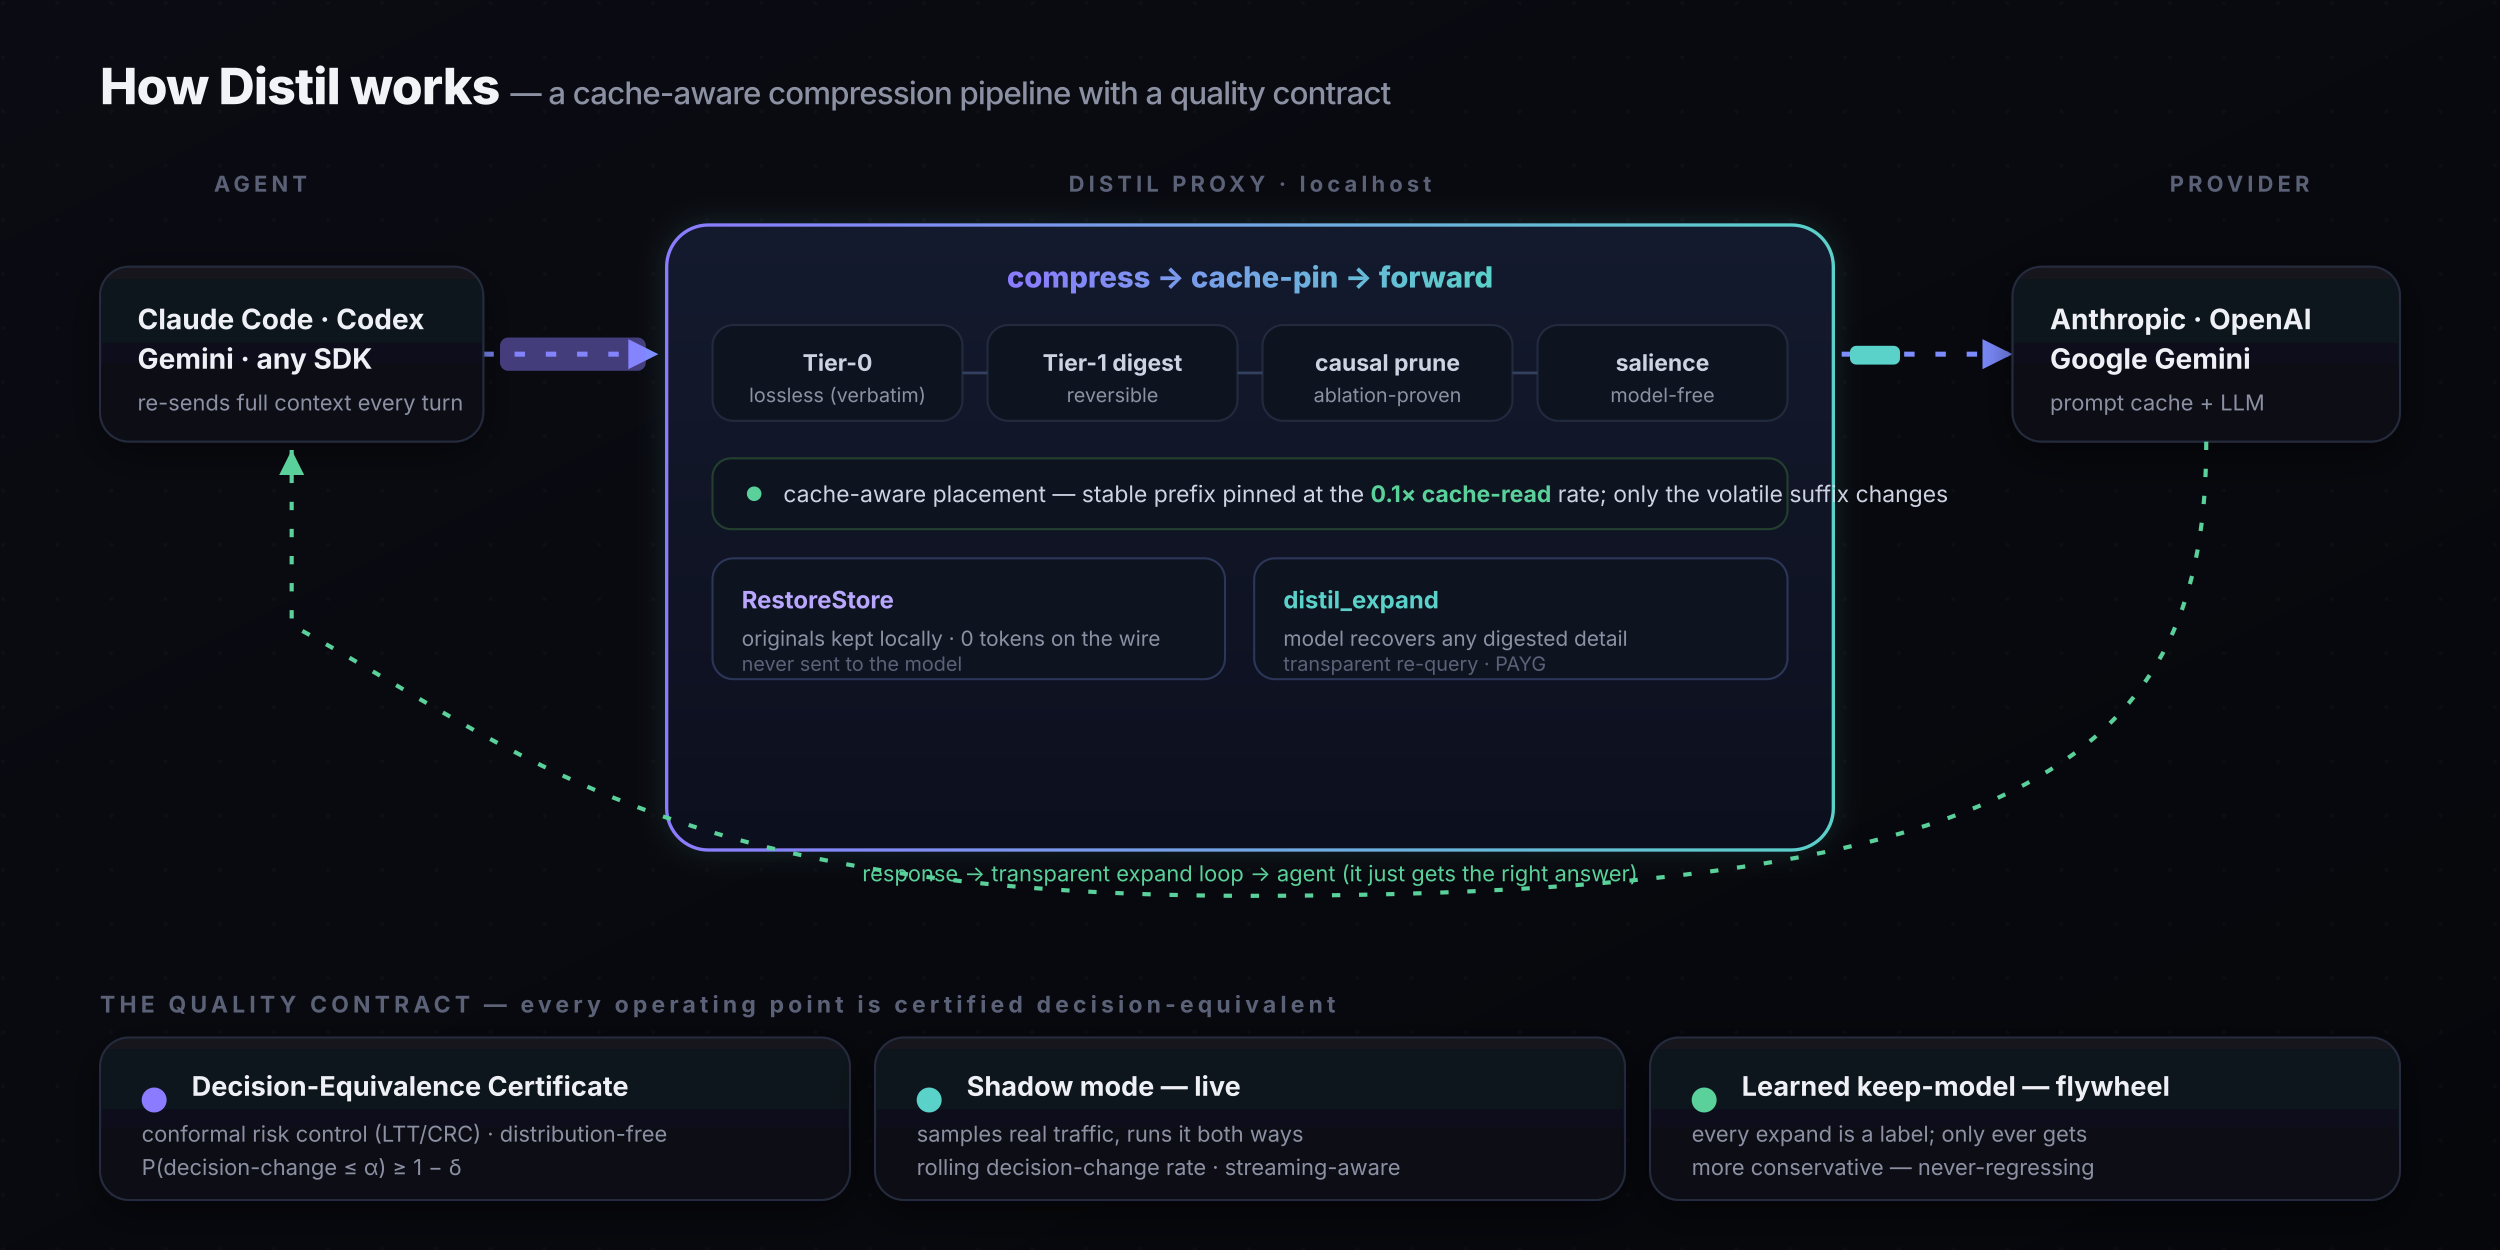
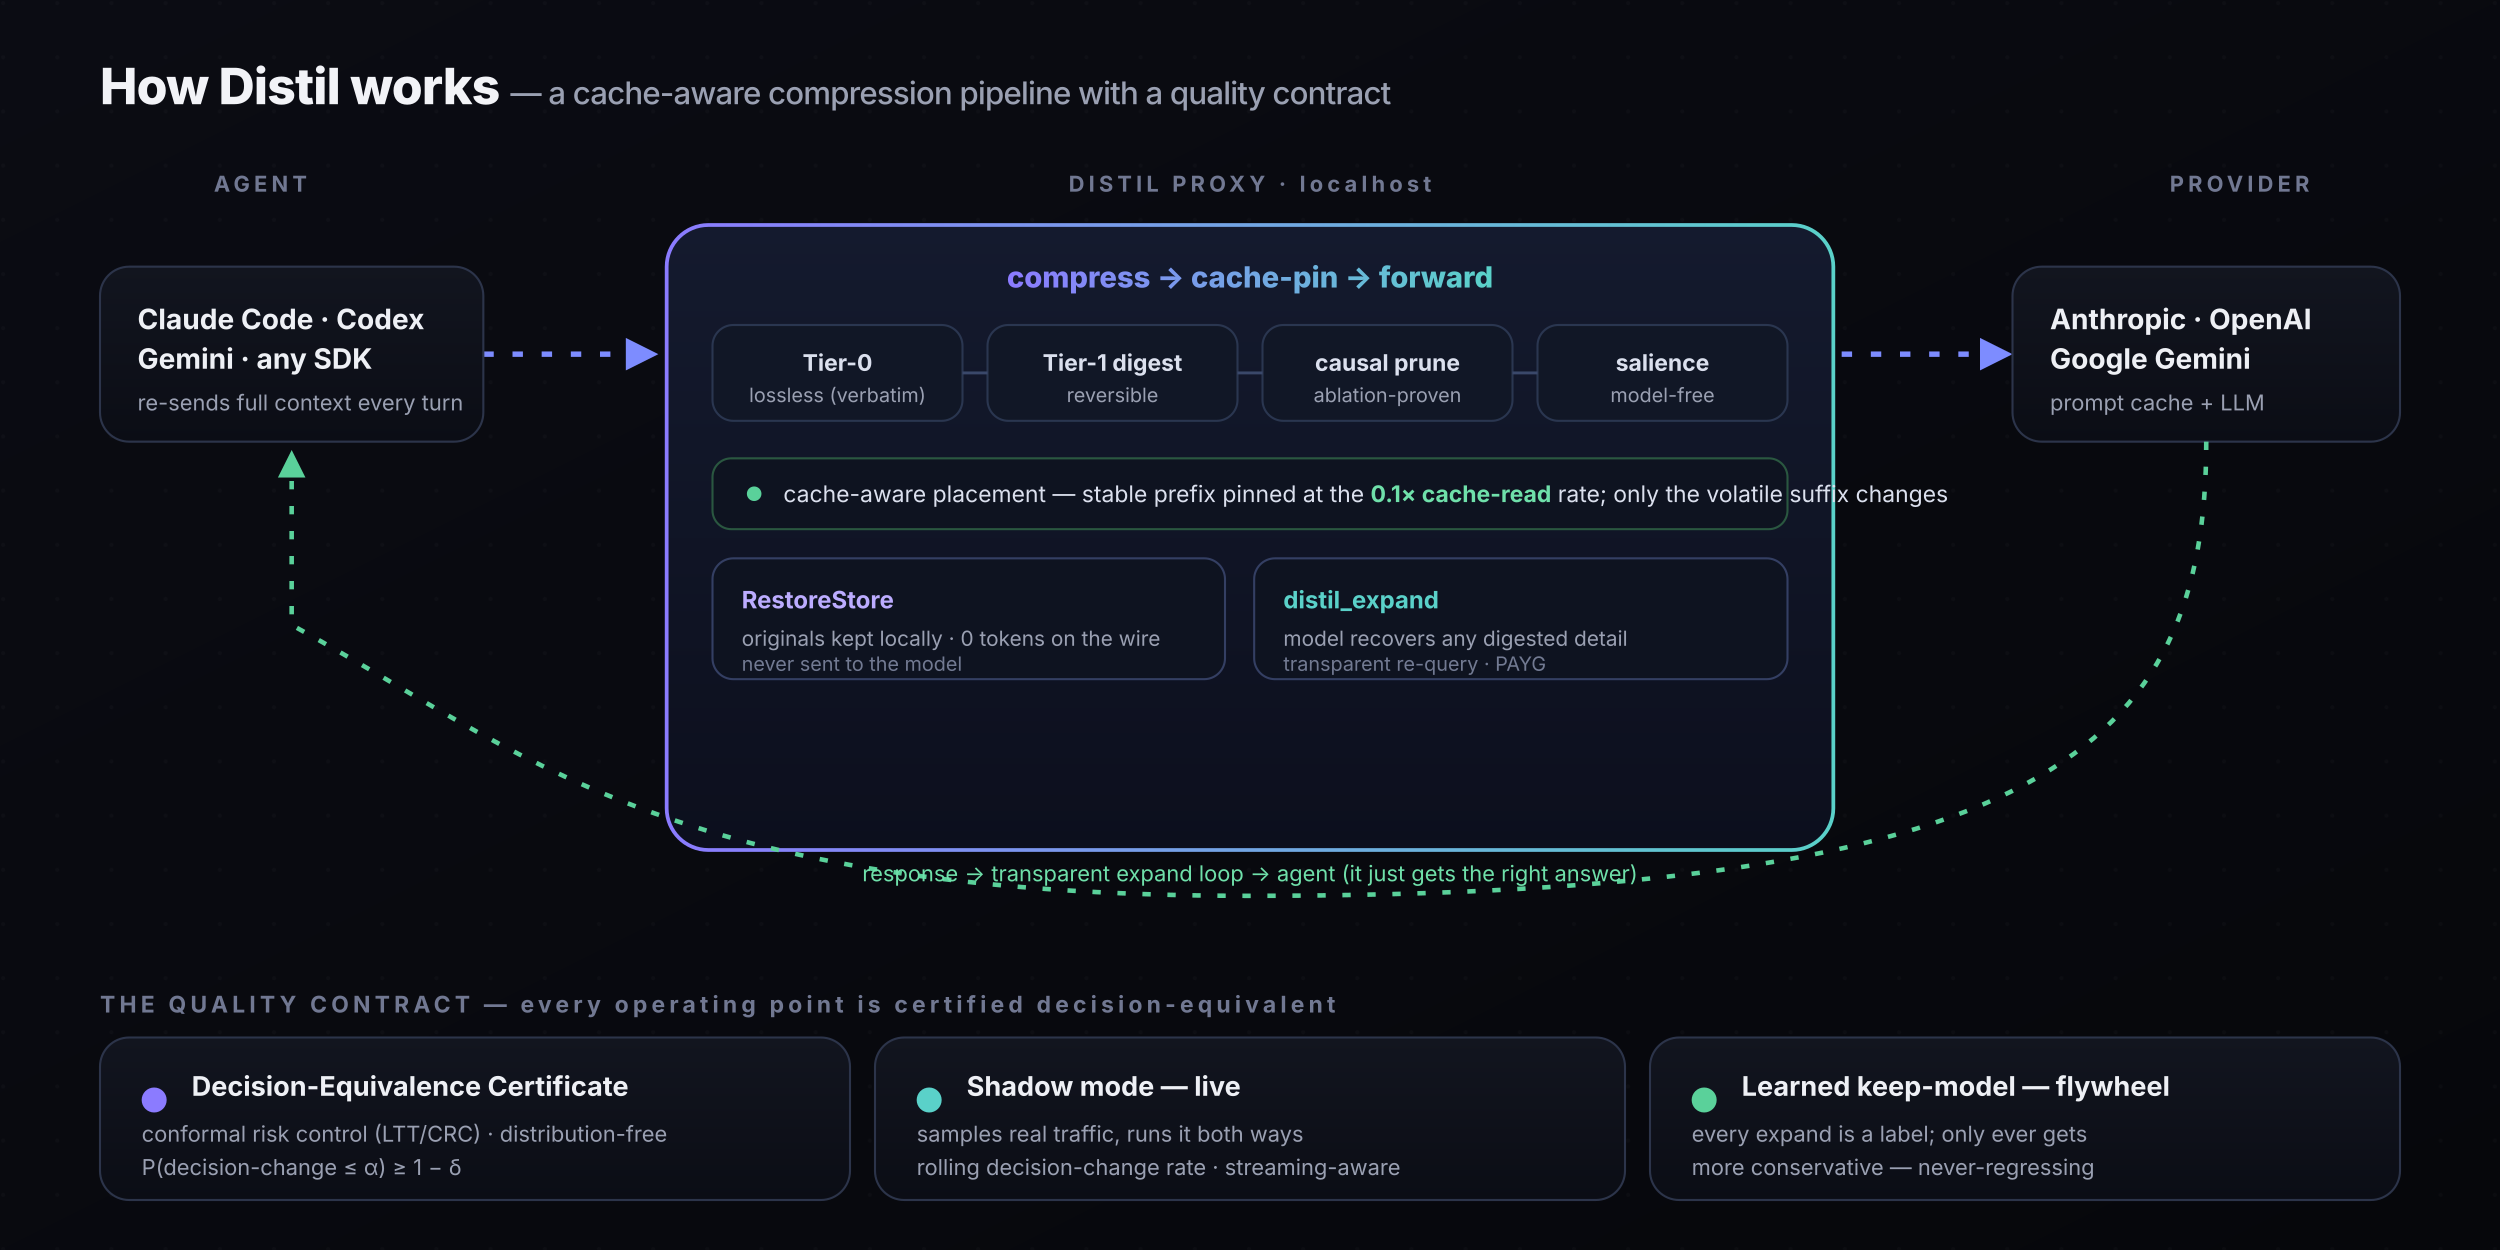
<svg xmlns="http://www.w3.org/2000/svg" width="1200" height="600" viewBox="0 0 1200 600" font-family="Inter,ui-sans-serif,Segoe UI,Roboto,sans-serif" role="img" aria-label="Distil architecture: agent to cache-aware compression pipeline to upstream LLM, with the recovery loop and the decision-equivalence quality contract">
  <defs>
    <linearGradient id="abg" x1="0" y1="0" x2="1" y2="1">
      <stop offset="0" stop-color="#0b0c13" />
      <stop offset="1" stop-color="#06070b" />
    </linearGradient>
    <linearGradient id="ag" x1="0" y1="0" x2="1" y2="0">
      <stop offset="0" stop-color="#8b7bff" />
      <stop offset="1" stop-color="#5ad1c9" />
    </linearGradient>
    <linearGradient id="acard" x1="0" y1="0" x2="0" y2="1">
      <stop offset="0" stop-color="#12151f" />
      <stop offset="1" stop-color="#0b0d15" />
    </linearGradient>
    <linearGradient id="ahero" x1="0" y1="0" x2="0" y2="1">
      <stop offset="0" stop-color="#141a2e" />
      <stop offset="1" stop-color="#0c0f1d" />
    </linearGradient>
    <pattern id="adots2" width="26" height="26" patternUnits="userSpaceOnUse">
-       <circle cx="1.5" cy="1.5" r="1" fill="#fff" opacity="0.02" />
+       <circle cx="1.5" cy="1.5" r="1" fill="#ffffff" opacity="0.02" />
    </pattern>
-     <filter id="ash" x="-20%" y="-20%" width="140%" height="170%">
-       <feDropShadow dx="0" dy="6" stdDeviation="10" flood-color="#000" flood-opacity="0.5" />
-     </filter>
-     <filter id="aglow" x="-60%" y="-60%" width="220%" height="220%">
-       <feGaussianBlur stdDeviation="7" result="b" />
-       <feMerge>
-         <feMergeNode in="b" />
-         <feMergeNode in="SourceGraphic" />
-       </feMerge>
-     </filter>
    <marker id="aar" markerWidth="9" markerHeight="9" refX="6" refY="3" orient="auto">
      <path d="M0,0 L6,3 L0,6 Z" fill="#7d8cff" />
    </marker>
    <marker id="aarb" markerWidth="9" markerHeight="9" refX="6" refY="3" orient="auto">
      <path d="M0,0 L6,3 L0,6 Z" fill="#5ad19a" />
    </marker>
-     <style>
-       .flow{stroke-dasharray:5 10;animation:dash 1.1s linear infinite}
-       @keyframes dash{to{stroke-dashoffset:-30}}
-       .rflow{stroke-dasharray:4 9;animation:rdash 1.4s linear infinite}
-       @keyframes rdash{to{stroke-dashoffset:26}}
-       .pulse{animation:pulse 2.4s ease-in-out infinite}
-       @keyframes pulse{0%,100%{opacity:.35}50%{opacity:.9}}
-       .puck{animation:puck 2.6s ease-in-out infinite}
-       @keyframes puck{0%,100%{opacity:.5}50%{opacity:1}}
-       @media (prefers-reduced-motion: reduce){.flow,.rflow,.pulse,.puck{animation:none}}
-     </style>
  </defs>
  <rect width="1200" height="600" fill="url(#abg)" />
  <rect width="1200" height="600" fill="url(#adots2)" />
-   <text x="48" y="50" font-size="24" font-weight="800" letter-spacing="-0.4" fill="#f2f3f7">How Distil works <tspan fill="#8b91a3" font-weight="500" font-size="15">— a cache-aware compression pipeline with a quality contract</tspan>
+   <text x="48" y="50" font-size="24" font-weight="800" letter-spacing="-0.4" fill="#f2f3f7">How Distil works <tspan fill="#9aa0b2" font-weight="500" font-size="15">— a cache-aware compression pipeline with a quality contract</tspan>
  </text>
-   <g font-size="10.5" letter-spacing="2" fill="#5b6177" font-weight="700" text-anchor="middle">
-     <text x="125" y="92">AGENT</text>
-     <text x="600" y="92">DISTIL PROXY · localhost</text>
-     <text x="1075" y="92">PROVIDER</text>
+   <g font-size="10.5" letter-spacing="2" fill="#717892" font-weight="700" text-anchor="middle">
+     <text x="125" y="92" fill="#717892">AGENT</text>
+     <text x="600" y="92" fill="#717892">DISTIL PROXY · localhost</text>
+     <text x="1075" y="92" fill="#717892">PROVIDER</text>
  </g>
-   <line x1="232" y1="170" x2="316" y2="170" stroke="#7d8cff" stroke-width="2.4" class="flow" marker-end="url(#aar)" />
-   <line x1="884" y1="170" x2="966" y2="170" stroke="#7d8cff" stroke-width="2.4" class="flow" marker-end="url(#aar)" />
+   <line x1="232" y1="170" x2="316" y2="170" stroke="#7d8cff" stroke-width="2.6" stroke-dasharray="5 9" marker-end="url(#aar)" />
+   <line x1="884" y1="170" x2="966" y2="170" stroke="#7d8cff" stroke-width="2.6" stroke-dasharray="5 9" marker-end="url(#aar)" />
  <g transform="translate(48,128)">
-     <rect width="184" height="84" rx="14" fill="url(#acard)" stroke="#252c3e" filter="url(#ash)" />
+     <rect width="184" height="84" rx="14" fill="url(#acard)" stroke="#2c344a" />
    <text x="18" y="30" font-size="13.5" font-weight="700" fill="#eef0f5">Claude Code · Codex</text>
    <text x="18" y="49" font-size="13.5" font-weight="700" fill="#eef0f5">Gemini · any SDK</text>
-     <text x="18" y="69" font-size="10.5" fill="#8b91a3">re-sends full context every turn</text>
+     <text x="18" y="69" font-size="10.5" fill="#9aa0b2">re-sends full context every turn</text>
  </g>
-   <rect x="240" y="162" width="70" height="16" rx="4" fill="#8b7bff" opacity="0.45" class="puck" />
-   <g filter="url(#aglow)" opacity="0.16">
-     <rect x="320" y="108" width="560" height="300" rx="20" fill="#5ad1c9" />
-   </g>
-   <rect x="320" y="108" width="560" height="300" rx="20" fill="url(#ahero)" stroke="url(#ag)" stroke-width="1.6" />
+   <rect x="320" y="108" width="560" height="300" rx="20" fill="url(#ahero)" stroke="url(#ag)" stroke-width="1.8" />
  <text x="600" y="138" text-anchor="middle" font-size="14" font-weight="800" fill="url(#ag)">compress → cache-pin → forward</text>
  <g font-size="11" text-anchor="middle">
    <g>
-       <rect x="342" y="156" width="120" height="46" rx="10" fill="#0e1320" stroke="#222a3e" />
-       <text x="402" y="178" fill="#cdd3e2" font-weight="700">Tier-0</text>
-       <text x="402" y="193" fill="#8b91a3" font-size="9.5">lossless (verbatim)</text>
+       <rect x="342" y="156" width="120" height="46" rx="10" fill="#111726" stroke="#2a3650" />
+       <text x="402" y="178" fill="#dbe0ee" font-weight="700">Tier-0</text>
+       <text x="402" y="193" fill="#9aa0b2" font-size="9.5">lossless (verbatim)</text>
    </g>
    <g>
-       <rect x="474" y="156" width="120" height="46" rx="10" fill="#0e1320" stroke="#222a3e" />
-       <text x="534" y="178" fill="#cdd3e2" font-weight="700">Tier-1 digest</text>
-       <text x="534" y="193" fill="#8b91a3" font-size="9.5">reversible</text>
+       <rect x="474" y="156" width="120" height="46" rx="10" fill="#111726" stroke="#2a3650" />
+       <text x="534" y="178" fill="#dbe0ee" font-weight="700">Tier-1 digest</text>
+       <text x="534" y="193" fill="#9aa0b2" font-size="9.5">reversible</text>
    </g>
    <g>
-       <rect x="606" y="156" width="120" height="46" rx="10" fill="#0e1320" stroke="#222a3e" />
-       <text x="666" y="178" fill="#cdd3e2" font-weight="700">causal prune</text>
-       <text x="666" y="193" fill="#8b91a3" font-size="9.5">ablation-proven</text>
+       <rect x="606" y="156" width="120" height="46" rx="10" fill="#111726" stroke="#2a3650" />
+       <text x="666" y="178" fill="#dbe0ee" font-weight="700">causal prune</text>
+       <text x="666" y="193" fill="#9aa0b2" font-size="9.5">ablation-proven</text>
    </g>
    <g>
-       <rect x="738" y="156" width="120" height="46" rx="10" fill="#0e1320" stroke="#222a3e" />
-       <text x="798" y="178" fill="#cdd3e2" font-weight="700">salience</text>
-       <text x="798" y="193" fill="#8b91a3" font-size="9.5">model-free</text>
+       <rect x="738" y="156" width="120" height="46" rx="10" fill="#111726" stroke="#2a3650" />
+       <text x="798" y="178" fill="#dbe0ee" font-weight="700">salience</text>
+       <text x="798" y="193" fill="#9aa0b2" font-size="9.5">model-free</text>
    </g>
  </g>
-   <g stroke="#33405e" stroke-width="1.3" fill="none">
+   <g stroke="#3a486a" stroke-width="1.4" fill="none">
    <path d="M462,179 L474,179" />
    <path d="M594,179 L606,179" />
    <path d="M726,179 L738,179" />
  </g>
-   <rect x="342" y="220" width="516" height="34" rx="9" fill="#0e1320" stroke="#23402f" />
-   <circle cx="362" cy="237" r="3.5" fill="#5ad19a" class="puck" />
-   <text x="376" y="241" font-size="11" fill="#cdd3e2">cache-aware placement — stable prefix pinned at the <tspan fill="#5ad19a" font-weight="700">0.1× cache-read</tspan> rate; only the volatile suffix changes</text>
+   <rect x="342" y="220" width="516" height="34" rx="9" fill="#0e1320" stroke="#2a5740" />
+   <circle cx="362" cy="237" r="3.5" fill="#5ad19a" />
+   <text x="376" y="241" font-size="11" fill="#dbe0ee">cache-aware placement — stable prefix pinned at the <tspan fill="#6fe0aa" font-weight="700">0.1× cache-read</tspan> rate; only the volatile suffix changes</text>
  <g transform="translate(342,268)">
-     <rect width="246" height="58" rx="10" fill="#0e1320" stroke="#2c3658" />
-     <text x="14" y="24" font-size="11.5" font-weight="700" fill="#b9a7ff">RestoreStore</text>
-     <text x="14" y="42" font-size="10" fill="#8b91a3">originals kept locally · 0 tokens on the wire</text>
-     <text x="14" y="54" font-size="9.5" fill="#5b6177">never sent to the model</text>
+     <rect width="246" height="58" rx="10" fill="#0e1320" stroke="#343f63" />
+     <text x="14" y="24" font-size="11.5" font-weight="700" fill="#bcacff">RestoreStore</text>
+     <text x="14" y="42" font-size="10" fill="#9aa0b2">originals kept locally · 0 tokens on the wire</text>
+     <text x="14" y="54" font-size="9.5" fill="#727a92">never sent to the model</text>
  </g>
  <g transform="translate(602,268)">
-     <rect width="256" height="58" rx="10" fill="#0e1320" stroke="#2c3658" />
+     <rect width="256" height="58" rx="10" fill="#0e1320" stroke="#343f63" />
    <text x="14" y="24" font-size="11.5" font-weight="700" fill="#5ad1c9">distil_expand</text>
-     <text x="14" y="42" font-size="10" fill="#8b91a3">model recovers any digested detail</text>
-     <text x="14" y="54" font-size="9.5" fill="#5b6177">transparent re-query · PAYG</text>
+     <text x="14" y="42" font-size="10" fill="#9aa0b2">model recovers any digested detail</text>
+     <text x="14" y="54" font-size="9.5" fill="#727a92">transparent re-query · PAYG</text>
  </g>
-   <rect x="888" y="166" width="24" height="9" rx="3" fill="#5ad1c9" class="puck" />
  <g transform="translate(966,128)">
-     <rect width="186" height="84" rx="14" fill="url(#acard)" stroke="#252c3e" filter="url(#ash)" />
+     <rect width="186" height="84" rx="14" fill="url(#acard)" stroke="#2c344a" />
    <text x="18" y="30" font-size="13.5" font-weight="700" fill="#eef0f5">Anthropic · OpenAI</text>
    <text x="18" y="49" font-size="13.5" font-weight="700" fill="#eef0f5">Google Gemini</text>
-     <text x="18" y="69" font-size="10.5" fill="#8b91a3">prompt cache + LLM</text>
+     <text x="18" y="69" font-size="10.5" fill="#9aa0b2">prompt cache + LLM</text>
  </g>
-   <path d="M1059,212 C1059,360 980,430 600,430 C320,430 250,360 140,300 L140,216" fill="none" stroke="#5ad19a" stroke-width="2" class="rflow" marker-end="url(#aarb)" />
-   <text x="600" y="423" text-anchor="middle" font-size="10.5" fill="#5ad19a">response → transparent expand loop → agent (it just gets the right answer)</text>
-   <text x="48" y="486" font-size="11" letter-spacing="2" font-weight="700" fill="#5b6177">THE QUALITY CONTRACT — every operating point is certified decision-equivalent</text>
+   <path d="M1059,212 C1059,360 980,430 600,430 C320,430 250,360 140,300 L140,216" fill="none" stroke="#5ad19a" stroke-width="2.2" stroke-dasharray="4 8" marker-end="url(#aarb)" />
+   <text x="600" y="423" text-anchor="middle" font-size="10.5" fill="#6fe0aa">response → transparent expand loop → agent (it just gets the right answer)</text>
+   <text x="48" y="486" font-size="11" letter-spacing="2" font-weight="700" fill="#717892">THE QUALITY CONTRACT — every operating point is certified decision-equivalent</text>
  <g transform="translate(48,498)">
-     <rect width="360" height="78" rx="14" fill="url(#acard)" stroke="#252c3e" filter="url(#ash)" />
-     <circle cx="26" cy="30" r="6" fill="#8b7bff" class="pulse" />
+     <rect width="360" height="78" rx="14" fill="url(#acard)" stroke="#2c344a" />
+     <circle cx="26" cy="30" r="6" fill="#8b7bff" />
    <text x="44" y="28" font-size="13" font-weight="700" fill="#eef0f5">Decision-Equivalence Certificate</text>
-     <text x="20" y="50" font-size="10.5" fill="#8b91a3">conformal risk control (LTT/CRC) · distribution-free</text>
-     <text x="20" y="66" font-size="10.5" fill="#8b91a3">P(decision-change ≤ α) ≥ 1 − δ</text>
+     <text x="20" y="50" font-size="10.5" fill="#9aa0b2">conformal risk control (LTT/CRC) · distribution-free</text>
+     <text x="20" y="66" font-size="10.5" fill="#9aa0b2">P(decision-change ≤ α) ≥ 1 − δ</text>
  </g>
  <g transform="translate(420,498)">
-     <rect width="360" height="78" rx="14" fill="url(#acard)" stroke="#252c3e" filter="url(#ash)" />
-     <circle cx="26" cy="30" r="6" fill="#5ad1c9" class="pulse" />
+     <rect width="360" height="78" rx="14" fill="url(#acard)" stroke="#2c344a" />
+     <circle cx="26" cy="30" r="6" fill="#5ad1c9" />
    <text x="44" y="28" font-size="13" font-weight="700" fill="#eef0f5">Shadow mode — live</text>
-     <text x="20" y="50" font-size="10.5" fill="#8b91a3">samples real traffic, runs it both ways</text>
-     <text x="20" y="66" font-size="10.5" fill="#8b91a3">rolling decision-change rate · streaming-aware</text>
+     <text x="20" y="50" font-size="10.5" fill="#9aa0b2">samples real traffic, runs it both ways</text>
+     <text x="20" y="66" font-size="10.5" fill="#9aa0b2">rolling decision-change rate · streaming-aware</text>
  </g>
  <g transform="translate(792,498)">
-     <rect width="360" height="78" rx="14" fill="url(#acard)" stroke="#252c3e" filter="url(#ash)" />
-     <circle cx="26" cy="30" r="6" fill="#5ad19a" class="pulse" />
+     <rect width="360" height="78" rx="14" fill="url(#acard)" stroke="#2c344a" />
+     <circle cx="26" cy="30" r="6" fill="#5ad19a" />
    <text x="44" y="28" font-size="13" font-weight="700" fill="#eef0f5">Learned keep-model — flywheel</text>
-     <text x="20" y="50" font-size="10.5" fill="#8b91a3">every expand is a label; only ever gets</text>
-     <text x="20" y="66" font-size="10.5" fill="#8b91a3">more conservative — never-regressing</text>
+     <text x="20" y="50" font-size="10.5" fill="#9aa0b2">every expand is a label; only ever gets</text>
+     <text x="20" y="66" font-size="10.5" fill="#9aa0b2">more conservative — never-regressing</text>
  </g>
</svg>
